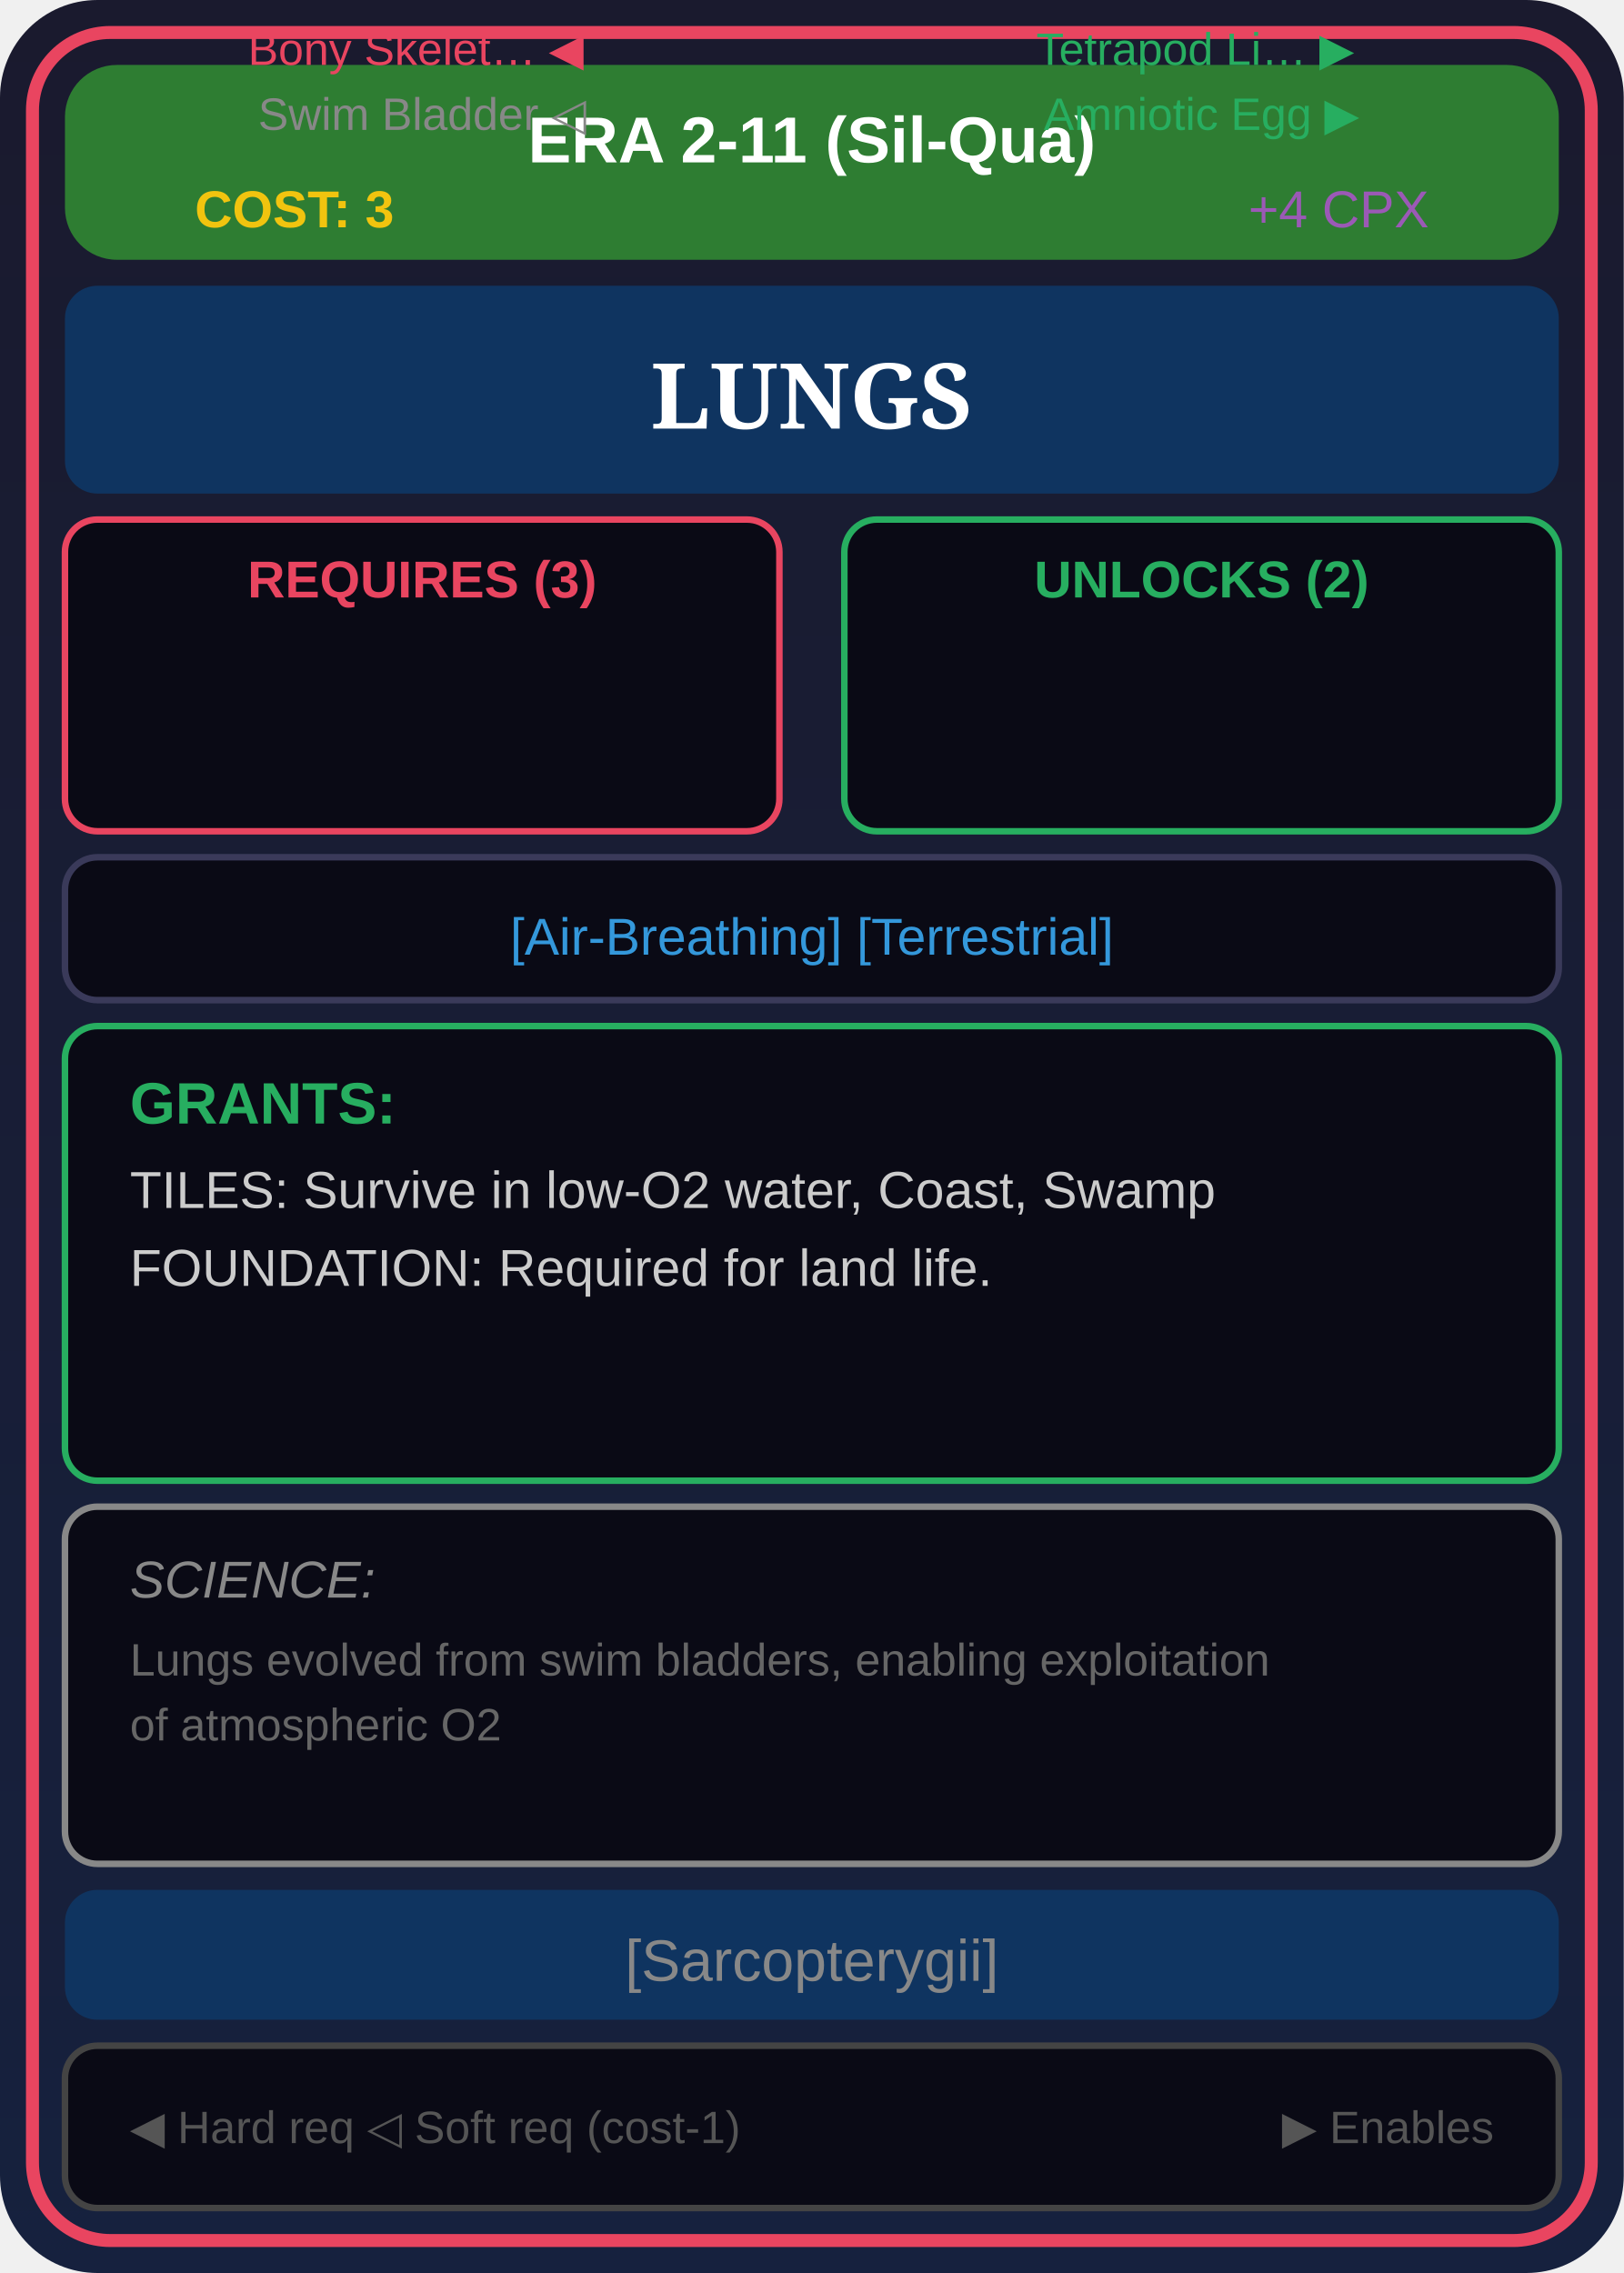
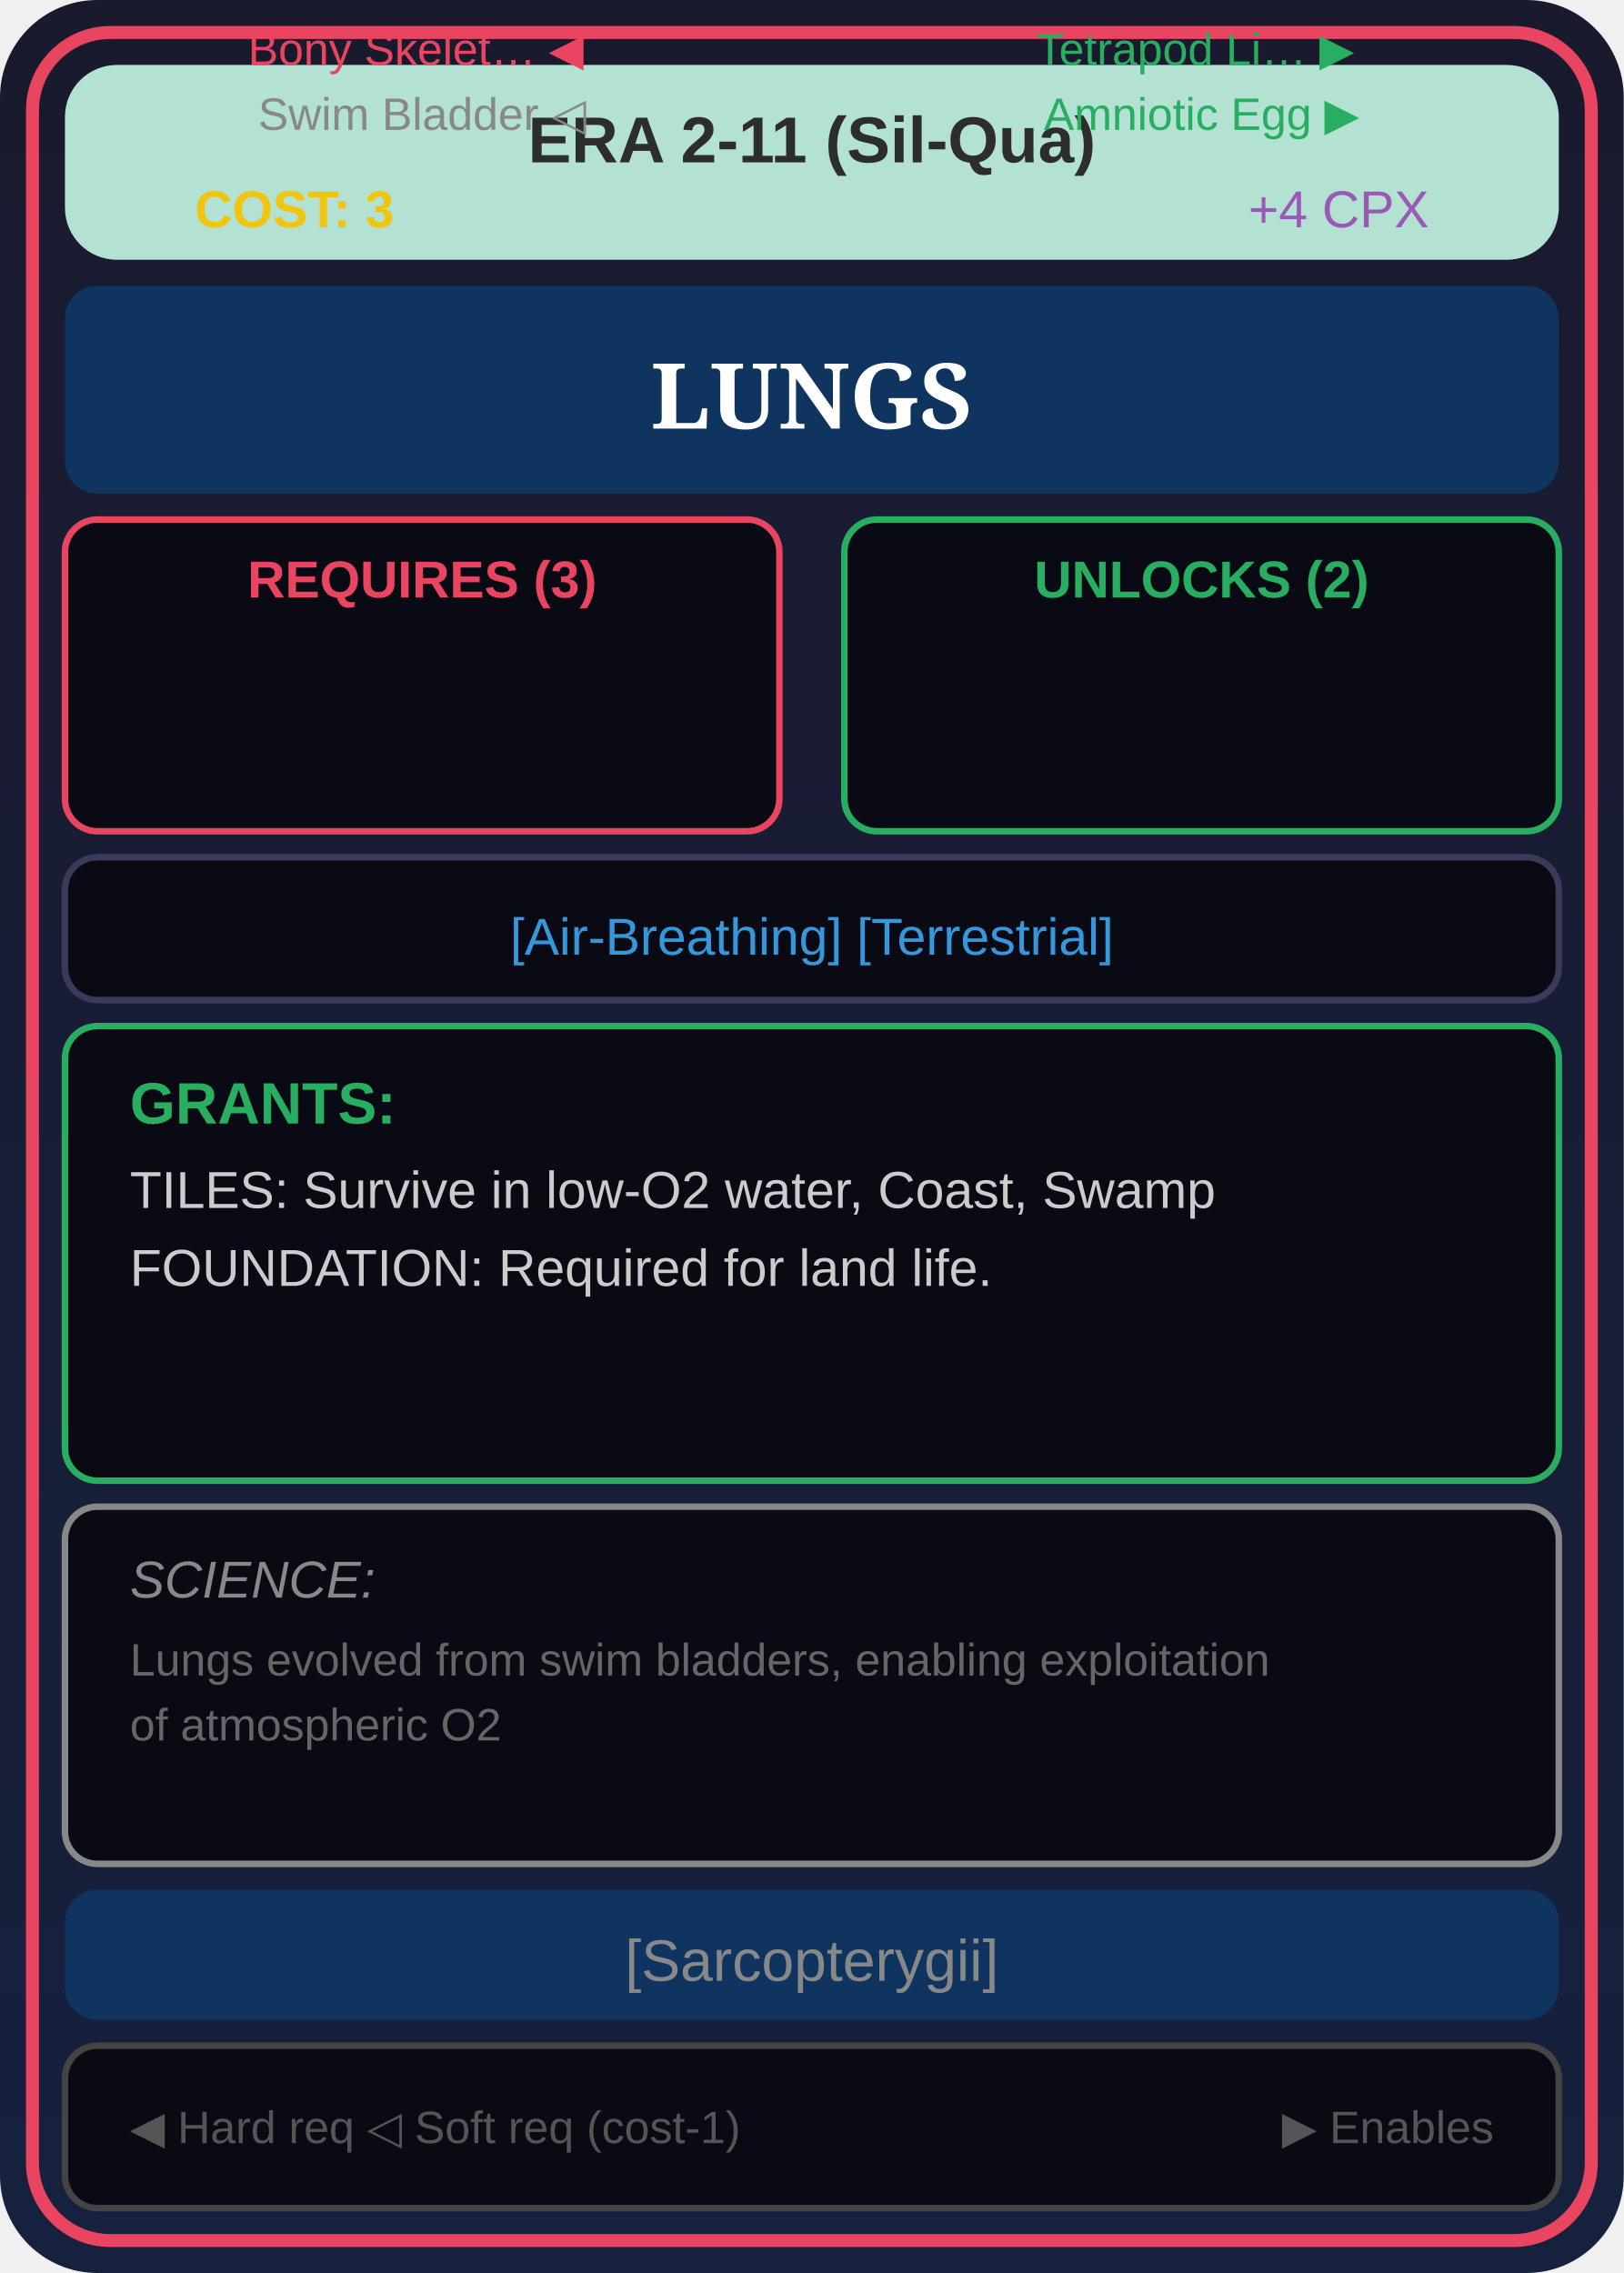
<svg xmlns="http://www.w3.org/2000/svg" viewBox="0 0 250 350" width="250" height="350">
  <defs>
    <linearGradient id="cardBg" x1="0%" y1="0%" x2="0%" y2="100%">
      <stop offset="0%" style="stop-color:#1a1a2e" />
      <stop offset="100%" style="stop-color:#16213e" />
    </linearGradient>
    <linearGradient id="eraGrad" x1="0%" y1="0%" x2="100%" y2="0%">
-       <stop offset="0%" style="stop-color:#2e7d32" />
-       <stop offset="100%" style="stop-color:#2e7d32" />
+       <stop offset="0%" style="stop-color:#B3E1D2" />
+       <stop offset="100%" style="stop-color:#B3E1D2" />
    </linearGradient>
  </defs>
  <rect width="250" height="350" fill="url(#cardBg)" rx="15" />
  <rect x="5" y="5" width="240" height="340" fill="none" stroke="#e94560" stroke-width="2" rx="12" />
  <rect x="10" y="10" width="230" height="30" fill="url(#eraGrad)" rx="8" />
-   <text x="125" y="25" font-family="Arial" font-size="10" fill="#fff" text-anchor="middle" font-weight="bold">ERA 2-11 (Sil-Qua)</text>
+   <text x="125" y="25" font-family="Arial" font-size="10" fill="#2d2d2d" text-anchor="middle" font-weight="bold">ERA 2-11 (Sil-Qua)</text>
  <text x="30" y="35" font-family="Arial" font-size="8" fill="#f1c40f" font-weight="bold">COST: 3</text>
  <text x="220" y="35" font-family="Arial" font-size="8" fill="#9b59b6" text-anchor="end">+4 CPX</text>
  <rect x="10" y="44" width="230" height="32" fill="#0f3460" rx="5" />
  <text x="125" y="66" font-family="Georgia" font-size="14" fill="#fff" text-anchor="middle" font-weight="bold">LUNGS</text>
  <rect x="10" y="80" width="110" height="48" fill="#0a0a15" stroke="#e94560" rx="5" />
  <text x="65" y="92" font-family="Arial" font-size="8" fill="#e94560" text-anchor="middle" font-weight="bold">REQUIRES (3)</text>
  <text font-family="Arial" font-size="7" text-anchor="middle">
    <tspan x="65" dy="10" fill="#e94560">Bony Skelet… ◀</tspan>
    <tspan x="65" dy="10" fill="#888">Swim Bladder ◁</tspan>
  </text>
  <rect x="130" y="80" width="110" height="48" fill="#0a0a15" stroke="#27ae60" rx="5" />
  <text x="185" y="92" font-family="Arial" font-size="8" fill="#27ae60" text-anchor="middle" font-weight="bold">UNLOCKS (2)</text>
  <text font-family="Arial" font-size="7" text-anchor="middle">
    <tspan x="185" dy="10" fill="#27ae60">Tetrapod Li… ▶</tspan>
    <tspan x="185" dy="10" fill="#27ae60">Amniotic Egg ▶</tspan>
  </text>
  <rect x="10" y="132" width="230" height="22" fill="#0a0a15" stroke="#3a3a5a" rx="5" />
  <text x="125" y="147" font-family="Arial" font-size="8" fill="#3498db" text-anchor="middle">[Air-Breathing] [Terrestrial]</text>
  <rect x="10" y="158" width="230" height="70" fill="#0a0a15" stroke="#27ae60" rx="5" />
  <text x="20" y="173" font-family="Arial" font-size="9" fill="#27ae60" font-weight="bold">GRANTS:</text>
  <text x="20" y="186" font-family="Arial" font-size="8" fill="#ccc">TILES: Survive in low-O2 water, Coast, Swamp</text>
  <text x="20" y="198" font-family="Arial" font-size="8" fill="#ccc">FOUNDATION: Required for land life.</text>
  <text x="20" y="210" font-family="Arial" font-size="8" fill="#ccc" />
  <rect x="10" y="232" width="230" height="55" fill="#0a0a15" stroke="#888" rx="5" />
  <text x="20" y="246" font-family="Arial" font-size="8" fill="#888" font-style="italic">SCIENCE:</text>
  <text x="20" y="258" font-family="Arial" font-size="7" fill="#666">Lungs evolved from swim bladders, enabling exploitation</text>
  <text x="20" y="268" font-family="Arial" font-size="7" fill="#666"> of atmospheric O2</text>
  <rect x="10" y="291" width="230" height="20" fill="#0f3460" rx="5" />
  <text x="125" y="305" font-family="Arial" font-size="9" fill="#888" text-anchor="middle">[Sarcopterygii]</text>
  <rect x="10" y="315" width="230" height="25" fill="#0a0a15" stroke="#444" rx="5" />
  <text x="20" y="330" font-family="Arial" font-size="7" fill="#555">◀ Hard req  ◁ Soft req (cost-1)</text>
  <text x="230" y="330" font-family="Arial" font-size="7" fill="#555" text-anchor="end">▶ Enables</text>
</svg>
